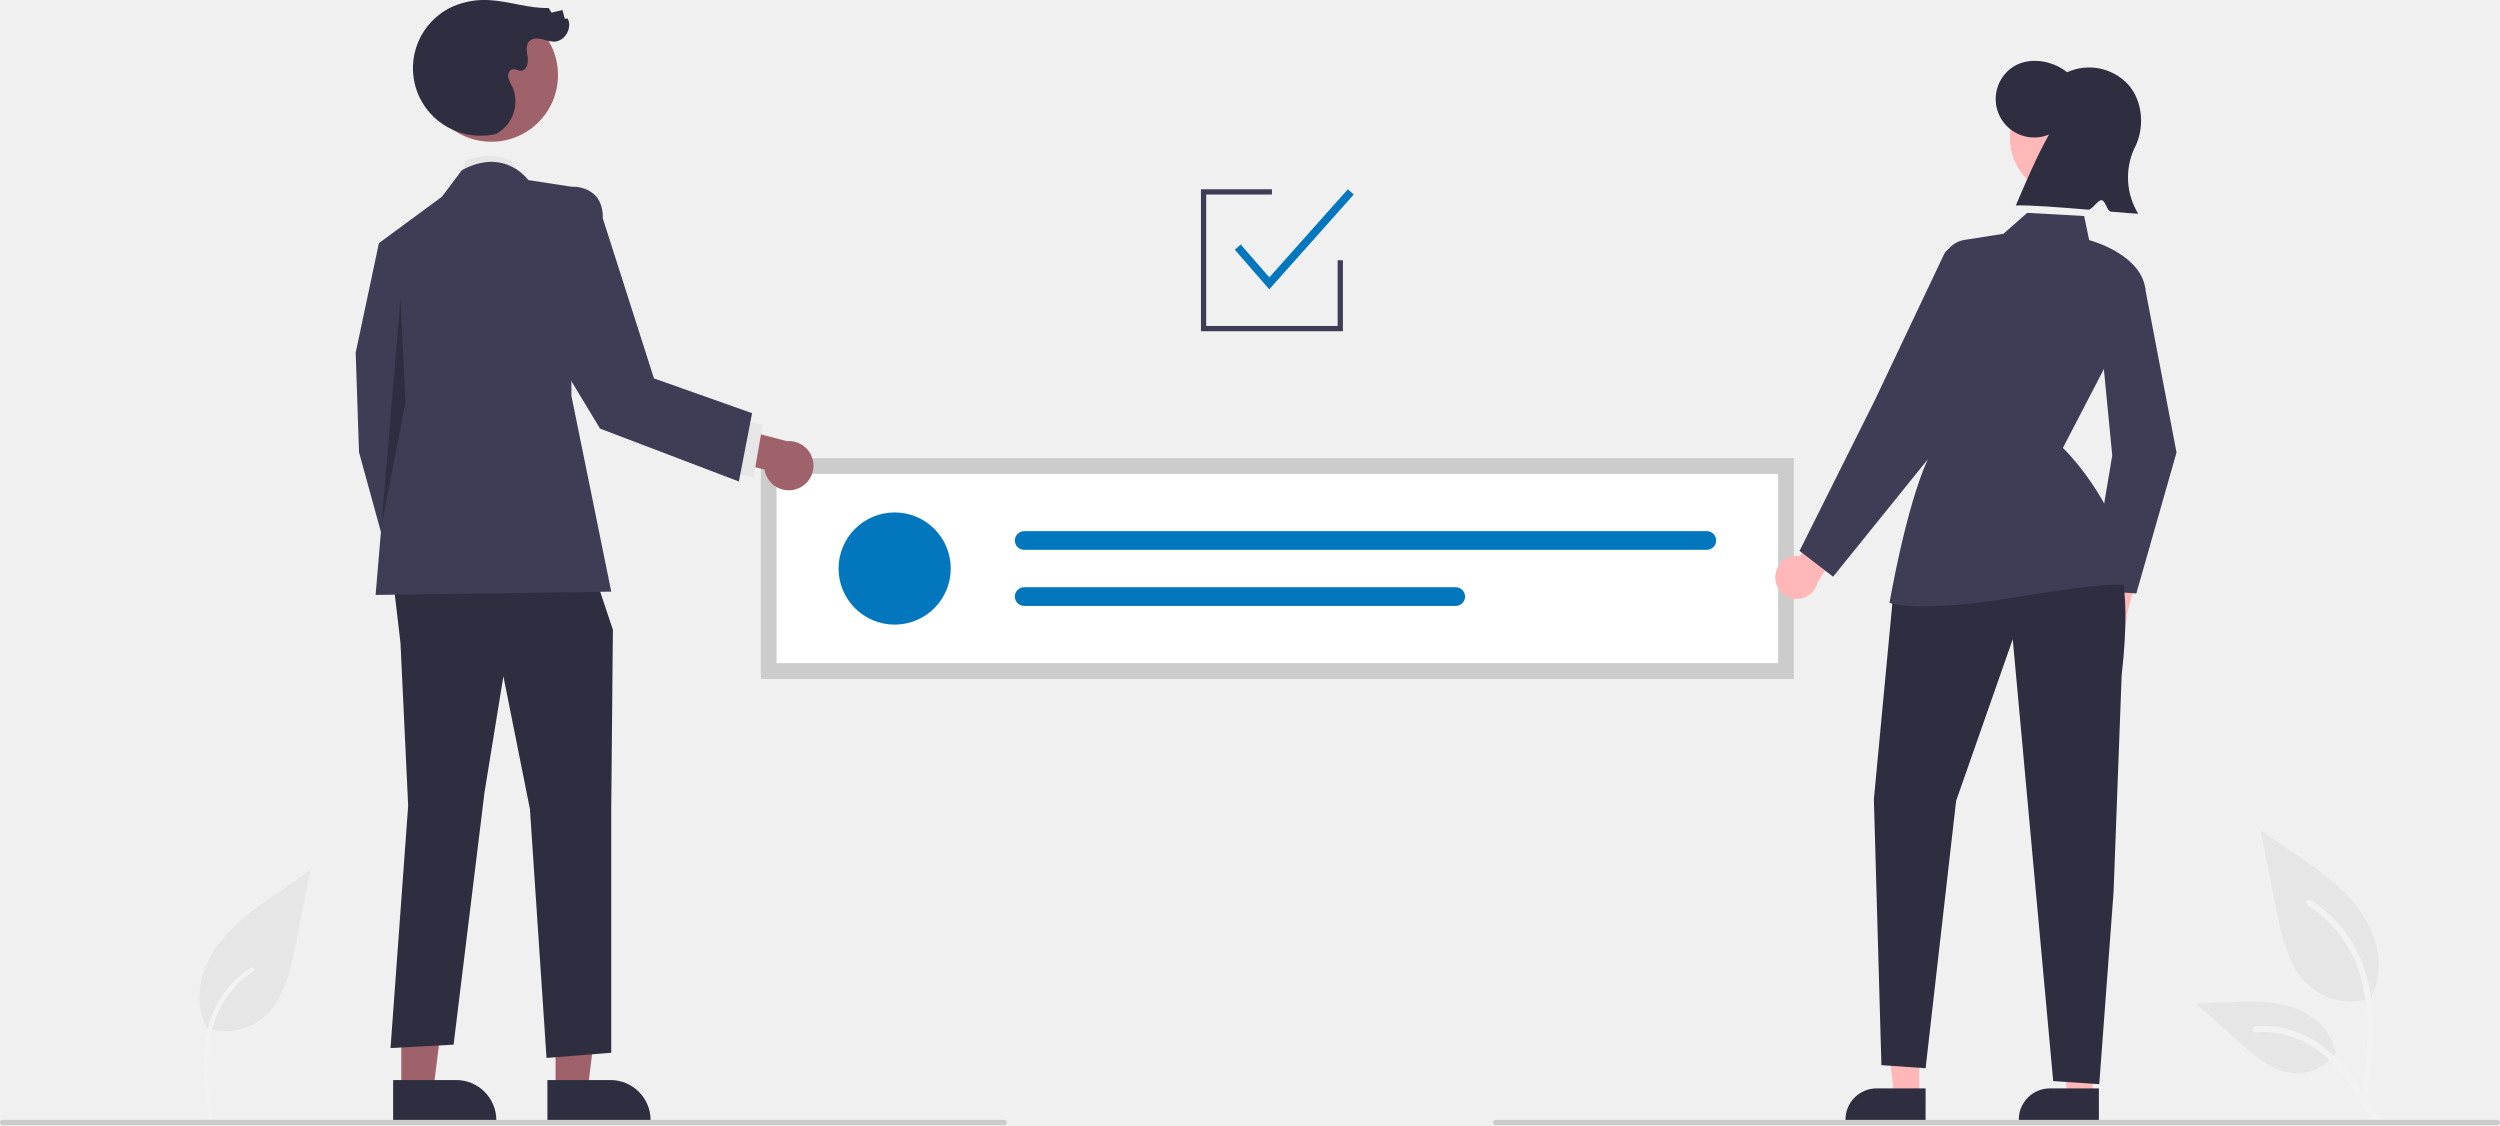
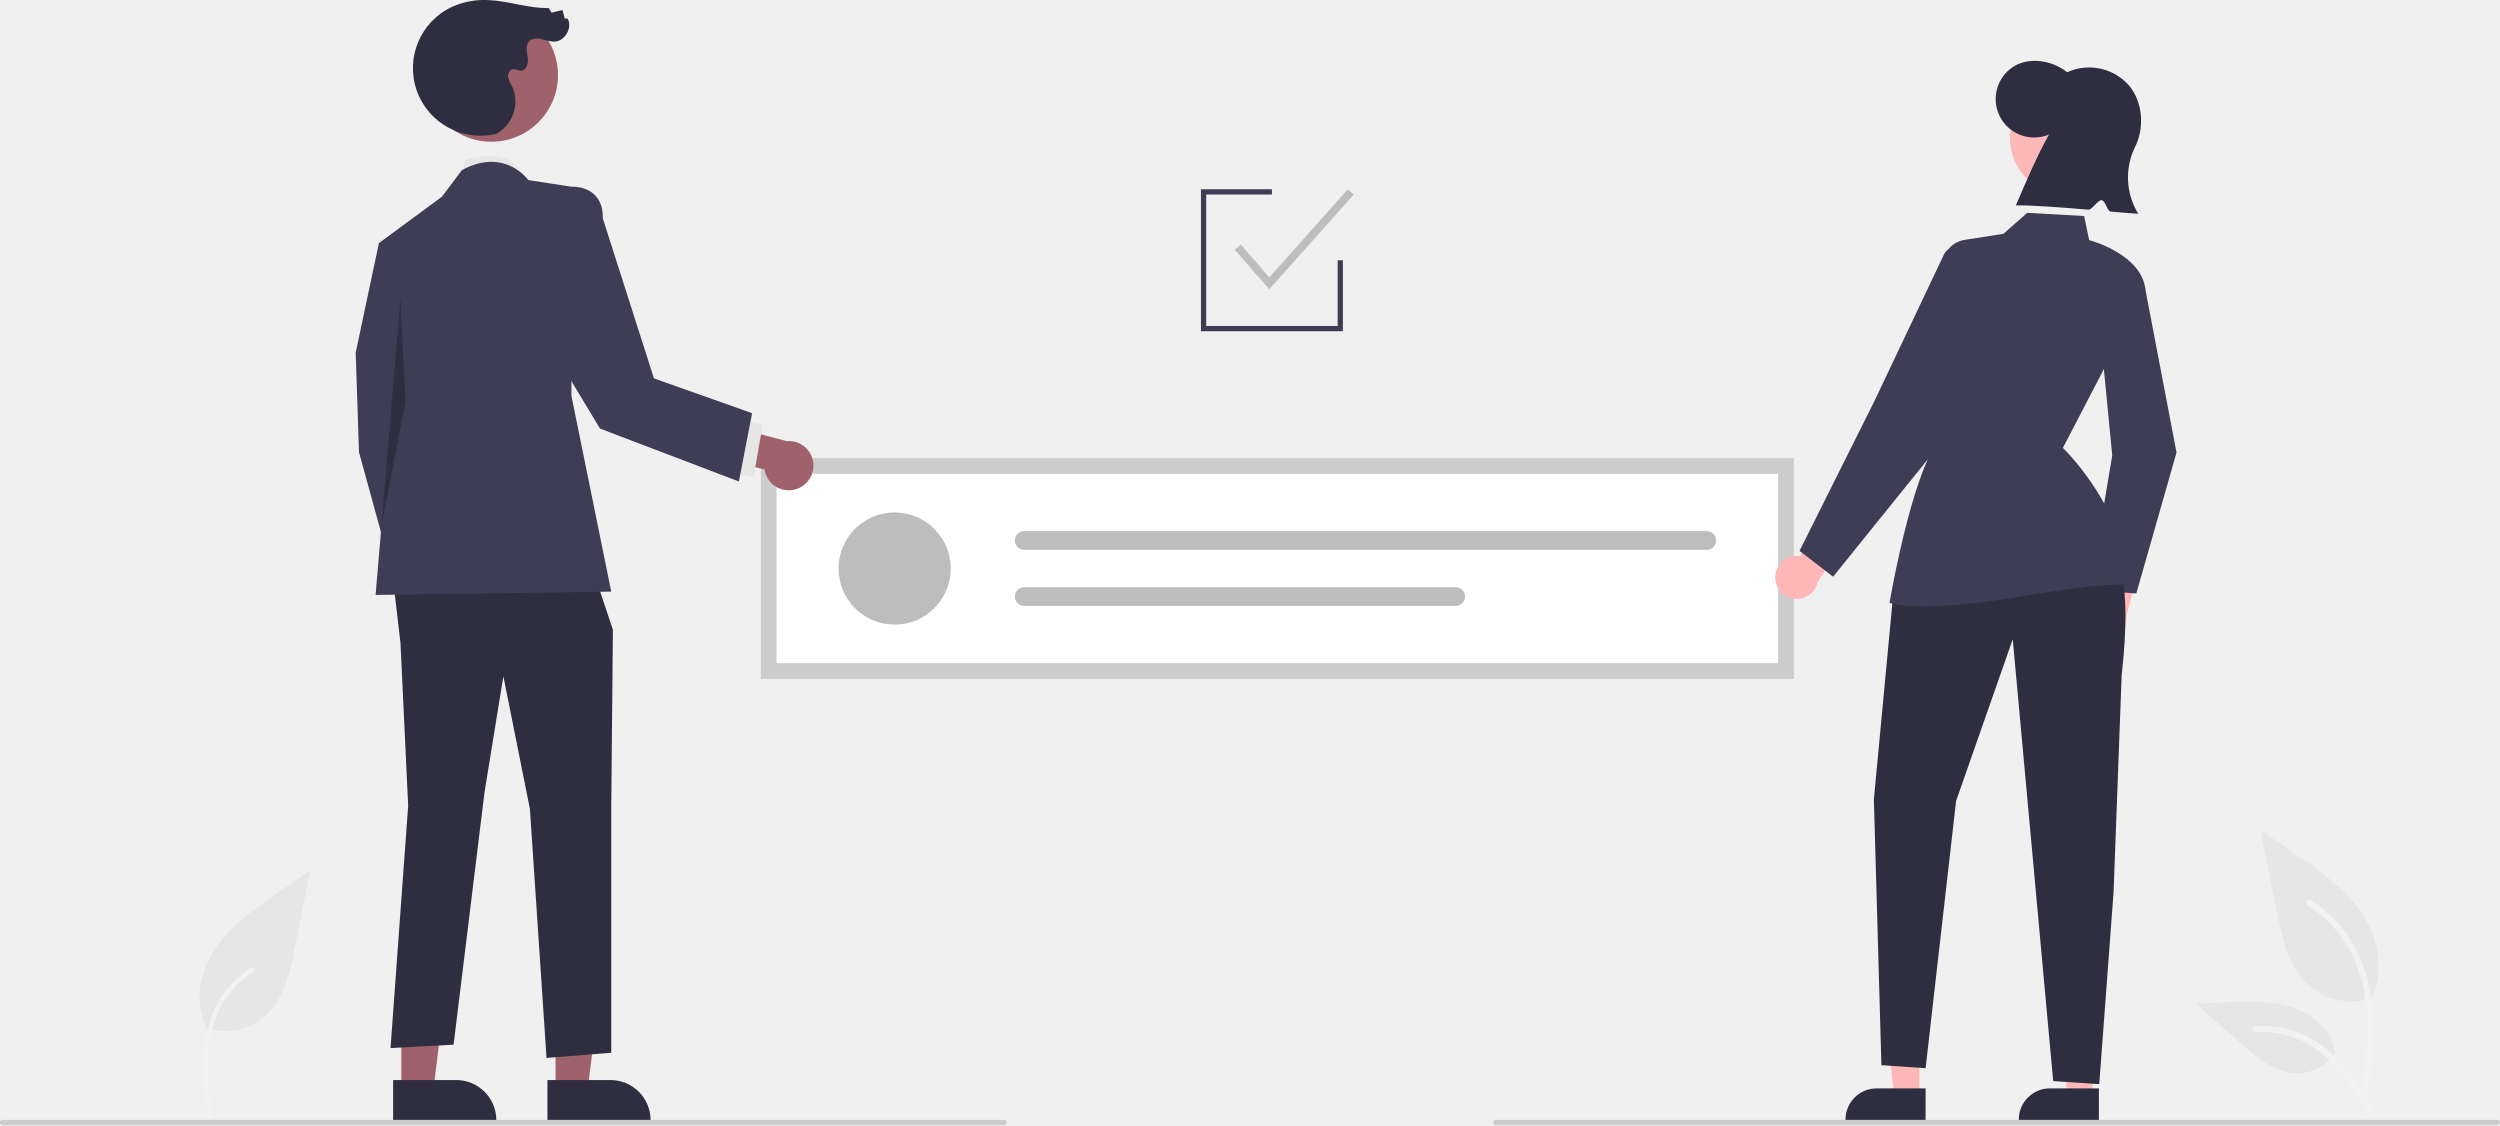
<svg xmlns="http://www.w3.org/2000/svg" data-name="Layer 1" width="951" height="428" viewBox="0 0 951 428">
-   <path id="b606c935-a134-40cd-80b0-a21a1aa0225b-287" data-name="Path 461" d="M202.747,626.969a22.728,22.728,0,0,0,21.947-3.866c7.687-6.452,10.1-17.081,12.058-26.924l5.8-29.112-12.143,8.362c-8.733,6.013-17.662,12.219-23.709,20.929s-8.686,20.6-3.828,30.024" transform="translate(-124.5 -236)" fill="#e6e6e6" />
-   <path id="a422fa29-1efa-4f1e-8f54-a5852f8559f8-288" data-name="Path 462" d="M203.785,662.215c-1.229-8.953-2.493-18.02-1.631-27.069.766-8.036,3.217-15.885,8.209-22.321a37.132,37.132,0,0,1,9.527-8.633c.953-.6,1.829.909.881,1.507a35.3,35.3,0,0,0-13.963,16.847c-3.04,7.732-3.528,16.161-3,24.374.317,4.967.988,9.9,1.665,14.83a.9.9,0,0,1-.61,1.074.878.878,0,0,1-1.074-.61Z" transform="translate(-124.5 -236)" fill="#f2f2f2" />
-   <path id="e1d169dc-da63-490d-893d-3e04e06c6dbd-289" data-name="Path 438" d="M1026.824,615.577a24.215,24.215,0,0,1-23.383-4.119c-8.19-6.874-10.758-18.196-12.847-28.682l-6.18-31.017,12.938,8.908c9.305,6.406,18.818,13.019,25.26,22.298s9.252,21.947,4.078,31.988" transform="translate(-124.5 -236)" fill="#e6e6e6" />
-   <path id="b7dc7a19-2955-4780-ad93-c52a96f67a65-290" data-name="Path 439" d="M1024.826,655.288c1.628-11.864,3.304-23.881,2.159-35.872-1.015-10.649-4.264-21.049-10.878-29.579a49.206,49.206,0,0,0-12.625-11.44c-1.262-.796-2.424,1.204-1.167,1.997a46.779,46.779,0,0,1,18.504,22.326c4.029,10.246,4.675,21.416,3.982,32.3-.419,6.582-1.311,13.121-2.206,19.653a1.198,1.198,0,0,0,.808,1.423,1.163,1.163,0,0,0,1.423-.808Z" transform="translate(-124.5 -236)" fill="#f2f2f2" />
-   <path id="ba9a9309-6361-43cb-a10e-efdc2c0b21e6-291" data-name="Path 442" d="M1013.105,636.251a17.825,17.825,0,0,1-15.531,8.019c-7.864-.373-14.418-5.86-20.317-11.07l-17.452-15.409,11.55-.553c8.306-.398,16.827-.771,24.738,1.793s15.208,8.726,16.654,16.915" transform="translate(-124.5 -236)" fill="#e6e6e6" />
-   <path id="abb4e2ed-9276-4565-9a98-ba1ebe7a1fe1-292" data-name="Path 443" d="M1029.429,662.108c-7.84-13.871-16.932-29.288-33.181-34.216a37.026,37.026,0,0,0-13.955-1.441c-1.482.128-1.112,2.412.367,2.285a34.398,34.398,0,0,1,22.272,5.892c6.28,4.275,11.17,10.218,15.308,16.519,2.535,3.861,4.806,7.884,7.076,11.903C1028.041,664.334,1030.163,663.407,1029.429,662.108Z" transform="translate(-124.5 -236)" fill="#f2f2f2" />
+   <path id="b606c935-a134-40cd-80b0-a21a1aa0225b-1763" data-name="Path 461" d="M202.747,626.969a22.728,22.728,0,0,0,21.947-3.866c7.687-6.452,10.1-17.081,12.058-26.924l5.8-29.112-12.143,8.362c-8.733,6.013-17.662,12.219-23.709,20.929s-8.686,20.6-3.828,30.024" transform="translate(-124.5 -236)" fill="#e6e6e6" />
+   <path id="a422fa29-1efa-4f1e-8f54-a5852f8559f8-1764" data-name="Path 462" d="M203.785,662.215c-1.229-8.953-2.493-18.02-1.631-27.069.766-8.036,3.217-15.885,8.209-22.321a37.132,37.132,0,0,1,9.527-8.633c.953-.6,1.829.909.881,1.507a35.3,35.3,0,0,0-13.963,16.847c-3.04,7.732-3.528,16.161-3,24.374.317,4.967.988,9.9,1.665,14.83a.9.9,0,0,1-.61,1.074.878.878,0,0,1-1.074-.61Z" transform="translate(-124.5 -236)" fill="#f2f2f2" />
+   <path id="e1d169dc-da63-490d-893d-3e04e06c6dbd-1765" data-name="Path 438" d="M1026.824,615.577a24.215,24.215,0,0,1-23.383-4.119c-8.19-6.874-10.758-18.196-12.847-28.682l-6.18-31.017,12.938,8.908c9.305,6.406,18.818,13.019,25.26,22.298s9.252,21.947,4.078,31.988" transform="translate(-124.5 -236)" fill="#e6e6e6" />
+   <path id="b7dc7a19-2955-4780-ad93-c52a96f67a65-1766" data-name="Path 439" d="M1024.826,655.288c1.628-11.864,3.304-23.881,2.159-35.872-1.015-10.649-4.264-21.049-10.878-29.579a49.206,49.206,0,0,0-12.625-11.44c-1.262-.796-2.424,1.204-1.167,1.997a46.779,46.779,0,0,1,18.504,22.326c4.029,10.246,4.675,21.416,3.982,32.3-.419,6.582-1.311,13.121-2.206,19.653a1.198,1.198,0,0,0,.808,1.423,1.163,1.163,0,0,0,1.423-.808Z" transform="translate(-124.5 -236)" fill="#f2f2f2" />
+   <path id="ba9a9309-6361-43cb-a10e-efdc2c0b21e6-1767" data-name="Path 442" d="M1013.105,636.251a17.825,17.825,0,0,1-15.531,8.019c-7.864-.373-14.418-5.86-20.317-11.07l-17.452-15.409,11.55-.553c8.306-.398,16.827-.771,24.738,1.793s15.208,8.726,16.654,16.915" transform="translate(-124.5 -236)" fill="#e6e6e6" />
+   <path id="abb4e2ed-9276-4565-9a98-ba1ebe7a1fe1-1768" data-name="Path 443" d="M1029.429,662.108c-7.84-13.871-16.932-29.288-33.181-34.216a37.026,37.026,0,0,0-13.955-1.441c-1.482.128-1.112,2.412.367,2.285a34.398,34.398,0,0,1,22.272,5.892c6.28,4.275,11.17,10.218,15.308,16.519,2.535,3.861,4.806,7.884,7.076,11.903C1028.041,664.334,1030.163,663.407,1029.429,662.108Z" transform="translate(-124.5 -236)" fill="#f2f2f2" />
  <path d="M806.902,494.268h-393v-84h393Z" transform="translate(-124.5 -236)" fill="#fff" />
-   <circle cx="340.326" cy="216.268" r="21.338" fill="#0277bd" />
-   <path d="M514.107,438.042a3.556,3.556,0,0,0,0,7.113H773.767a3.556,3.556,0,0,0,0-7.113Z" transform="translate(-124.5 -236)" fill="#0277bd" />
-   <path d="M514.107,459.38a3.556,3.556,0,1,0-.015,7.113H678.252a3.556,3.556,0,1,0,0-7.113Z" transform="translate(-124.5 -236)" fill="#0277bd" />
+   <circle cx="340.326" cy="216.268" r="21.338" fill="#bdbdbd" />
+   <path d="M514.107,438.042a3.556,3.556,0,0,0,0,7.113H773.767a3.556,3.556,0,0,0,0-7.113Z" transform="translate(-124.5 -236)" fill="#bdbdbd" />
+   <path d="M514.107,459.38a3.556,3.556,0,1,0-.015,7.113H678.252a3.556,3.556,0,1,0,0-7.113Z" transform="translate(-124.5 -236)" fill="#bdbdbd" />
  <path d="M806.902,494.268h-393v-84h393Zm-387-6h381v-72h-381Z" transform="translate(-124.5 -236)" fill="#ccc" />
  <path d="M917.573,473.403a8.114,8.114,0,0,1,6.462-10.632l4.448-18,11.598.035-6.639,25.331a8.158,8.158,0,0,1-15.87,3.265Z" transform="translate(-124.5 -236)" fill="#ffb7b7" />
  <path d="M937.155,461.754l-17.763-1.231,8.603-51.268L922.52,352.805l17.956-7.362,11.974,62.689-.033.114Z" transform="translate(-124.5 -236)" fill="#3f3d56" />
  <path d="M799.808,455.746a8.114,8.114,0,0,1,9.399-8.152l9.729-15.784,11.034,3.573-14.053,22.097a8.158,8.158,0,0,1-16.109-1.734Z" transform="translate(-124.5 -236)" fill="#ffb7b7" />
  <polygon points="730.086 417.104 720.637 417.104 716.142 380.657 730.088 380.658 730.086 417.104" fill="#ffb7b7" />
  <path d="M856.996,662.263l-30.468-.001v-.385a11.86,11.86,0,0,1,11.859-11.859h.001l18.609.001Z" transform="translate(-124.5 -236)" fill="#2f2e41" />
  <polygon points="796.006 417.104 786.557 417.104 782.062 380.657 796.008 380.658 796.006 417.104" fill="#ffb7b7" />
  <path d="M922.916,662.263l-30.468-.001v-.385a11.86,11.86,0,0,1,11.859-11.859h.001l18.609.001Z" transform="translate(-124.5 -236)" fill="#2f2e41" />
  <circle cx="787.02" cy="52.405" r="22.448" fill="#ffb8b8" />
  <path d="M903.938,287.174a14.632,14.632,0,0,1-13.784-25.659c5.975-3.998,14.898-2.675,20.69,1.962a20.211,20.211,0,0,1,23.366,4.849c5.591,6.468,6.203,16.736,2.128,24.276a26.391,26.391,0,0,0,1.548,24.708c-1.753-.071-5.612-.396-10.441-.813-1.397-.121-2.002-4.225-3.534-4.357-1.351-.116-3.618,3.74-5.034,3.621-10.487-.886-22.227-1.786-27.547-1.61C895.339,304.765,899.348,295.38,903.938,287.174Z" transform="translate(-124.5 -236)" fill="#2f2e41" />
  <path d="M928.736,446.55s7.296,7.522,2.841,46.362l-3.078,82.474-5.445,73.027-17.519-1.165L890.145,479.167l-21.544,61.506L857,642.355l-16.809-1.165-2.871-101.118,7.369-78.146Z" transform="translate(-124.5 -236)" fill="#2f2e41" />
  <path d="M856.528,466.631c-8.963 0-12.573-1.077-12.837-1.16l-.416-.131.073-.43c.06-.353,6.082-35.464,14.345-53.898l5.81-74.755a9.858,9.858,0,0,1,8.327-9.005l.078.494-.078-.494,14.78-2.32,9.041-7.961,21.658,1.198,1.91,9.162c2.59.724,19.684,5.963,21.376,18.508l.021.157-.073.14L909.227,406.379c2.646,2.612,23.56,24.096,24.98,51.561l.034.661-.645-.147c-.06-.012-6.753-1.284-41.947,4.666C875.372,465.87,864.06,466.631,856.528,466.631Z" transform="translate(-124.5 -236)" fill="#3f3d56" />
  <path d="M821.811,455.382l-12.765-9.83,28.49-57.001,26.498-55.866a4.234,4.234,0,0,1,7.907.689l6.559,23.794L857.99,410.53Z" transform="translate(-124.5 -236)" fill="#3f3d56" />
  <path d="M1074.5,664h-381a1,1,0,0,1,0-2h381a1,1,0,0,1,0,2Z" transform="translate(-124.5 -236)" fill="#cbcbcb" />
  <polygon points="510.842 126 456.842 126 456.842 72 483.842 72 483.842 74 458.842 74 458.842 124 508.842 124 508.842 99 510.842 99 510.842 126" fill="#3f3d56" />
-   <polygon points="482.829 110.048 469.711 94.985 471.973 93.015 482.855 105.51 512.722 72.002 514.961 73.998 482.829 110.048" fill="#0277bd" />
+   <polygon points="482.829 110.048 469.711 94.985 471.973 93.015 482.855 105.51 512.722 72.002 514.961 73.998 482.829 110.048" fill="#bdbdbd" />
  <path d="M300.202,303.24l1.263-6.313s18.57-6.313,20.648,6.313Z" transform="translate(-124.5 -236)" fill="#e6e6e6" />
  <polygon points="211.342 414.822 223.516 414.822 229.308 367.864 211.34 367.864 211.342 414.822" fill="#9f616a" />
  <path d="M332.736,646.847l23.976-.001h.001a15.28,15.28,0,0,1,15.279,15.279v.497l-39.255.001Z" transform="translate(-124.5 -236)" fill="#2f2e41" />
  <polygon points="152.654 414.822 164.828 414.822 170.62 367.864 152.652 367.864 152.654 414.822" fill="#9f616a" />
  <path d="M274.048,646.847l23.976-.001h.001a15.28,15.28,0,0,1,15.279,15.279v.497l-39.255.001Z" transform="translate(-124.5 -236)" fill="#2f2e41" />
  <polygon points="158.027 93.753 144.139 92.49 135.302 134.153 136.564 172.029 150.452 222.53 169.39 211.167 159.29 159.404 158.027 93.753" fill="#3f3d56" />
  <polygon points="149.237 218.111 152.346 244.624 155.265 306.488 148.558 398.676 172.546 397.389 184.303 301.437 191.484 257.249 201.584 307.75 207.897 402.439 232.516 400.466 232.516 307.417 233.147 239.574 224.31 213.061 149.237 218.111" fill="#2f2e41" />
  <path d="M325.453,304.502s-8.838-12.625-25.25-3.788l-7.575,10.1-23.988,17.675,5.05,59.339-6.313,74.489,89.639-1.263L341.866,386.566V307.027Z" transform="translate(-124.5 -236)" fill="#3f3d56" />
  <polygon points="152.346 113.446 145.107 200.001 154.24 153.091 152.346 113.446" opacity="0.25" />
  <path d="M427.528,422.017a9.312,9.312,0,0,1-12.201-7.416l-20.657-5.105.041-13.31L423.781,403.805a9.362,9.362,0,0,1,3.747,18.212Z" transform="translate(-124.5 -236)" fill="#9f616a" />
  <rect x="398.443" y="402.318" width="20.2" height="8.838" transform="translate(-186.8863 503.2535) rotate(-80.09845)" fill="#e6e6e6" />
  <circle cx="186.903" cy="28.567" r="25.353" fill="#9f616a" />
  <path d="M313.297,286.931a25.717,25.717,0,0,1-16.825-48.335,30.072,30.072,0,0,1,14.199-2.548c7.582.399,14.952,3.201,22.542,2.995l1.1,1.768,4.146-1.006.888,3.292,1.092-.038c1.956,3.635-1.191,8.84-5.319,8.796a24.564,24.564,0,0,1-4.778-1.041c-1.598-.342-3.48-.257-4.582.95-1.432,1.569-.809,4.016-.51,6.119s-.447,4.936-2.57,5.004c-1.084.035-2.116-.743-3.182-.538-1.241.238-1.869,1.737-1.688,2.988a11.888,11.888,0,0,0,1.485,3.467,13.965,13.965,0,0,1-5.54,17.815" transform="translate(-124.5 -236)" fill="#2f2e41" />
  <path d="M335.84,311.905l6.026-4.878s12.162-.846,11.942,12.047l19.46,60.871,37.332,13.225L405.569,419.161l-52.819-20.122L325.921,354.571Z" transform="translate(-124.5 -236)" fill="#3f3d56" />
  <path d="M506.5,664h-381a1,1,0,0,1,0-2h381a1,1,0,0,1,0,2Z" transform="translate(-124.5 -236)" fill="#cbcbcb" />
</svg>
